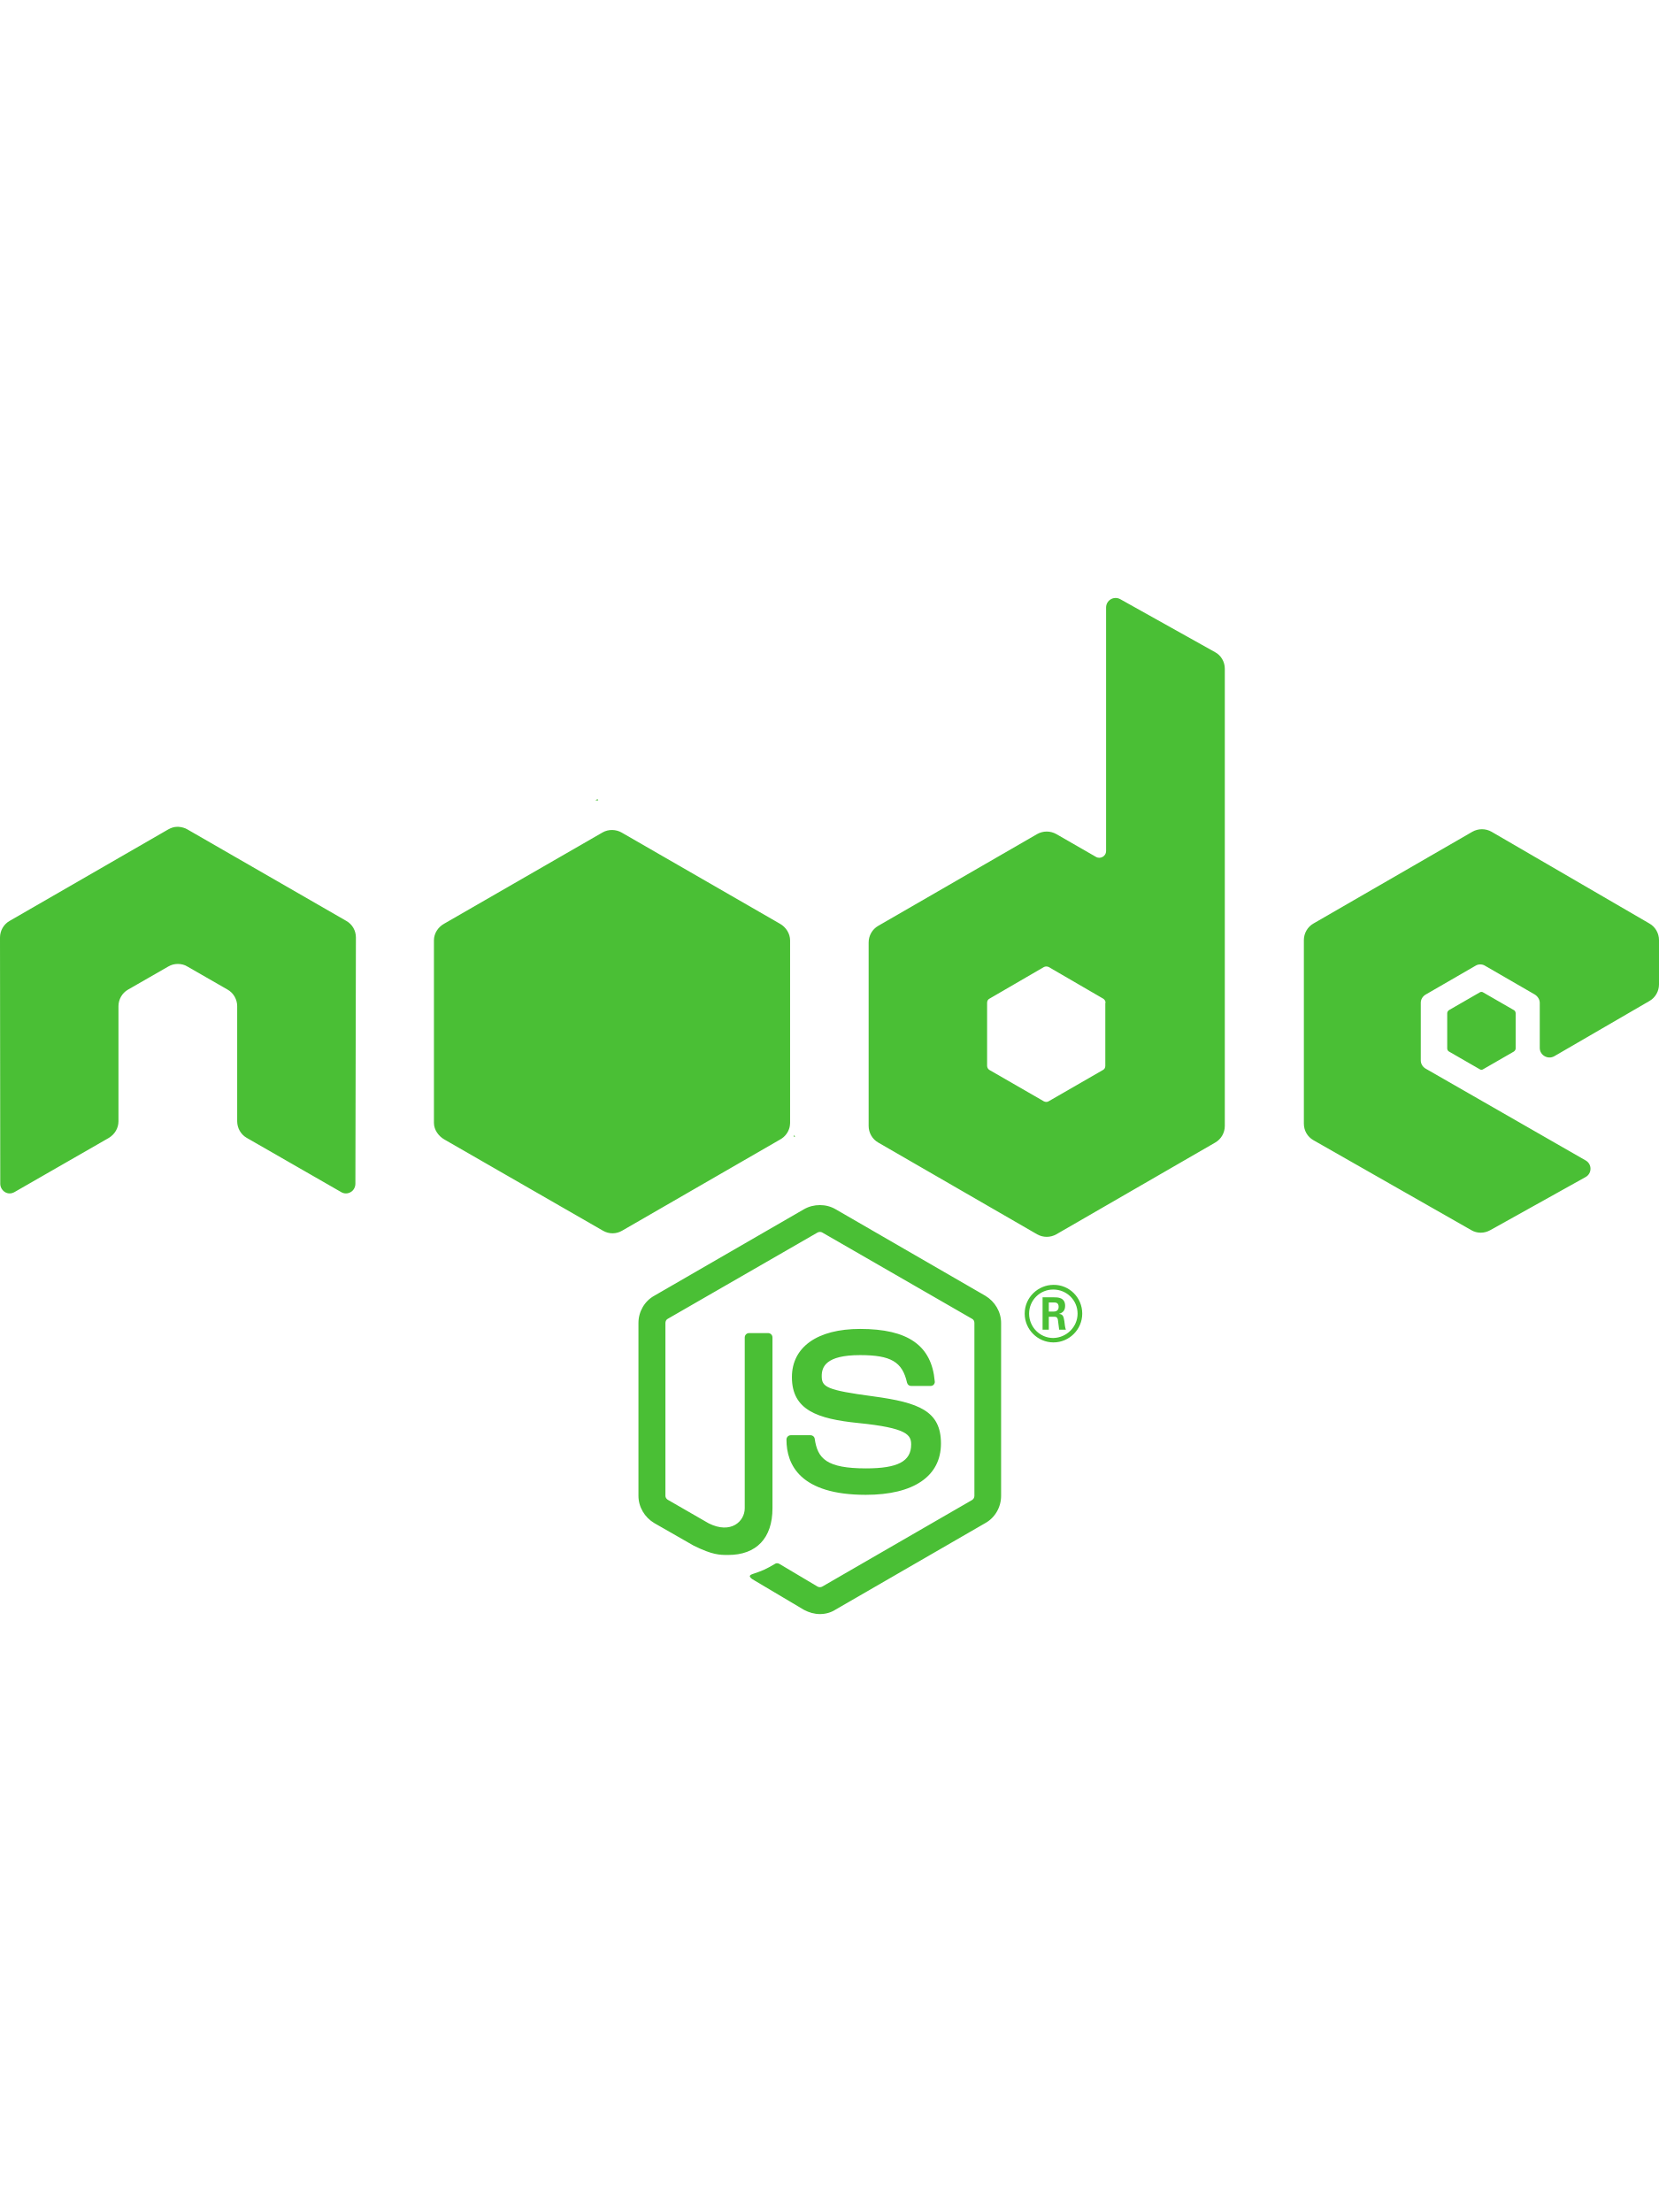
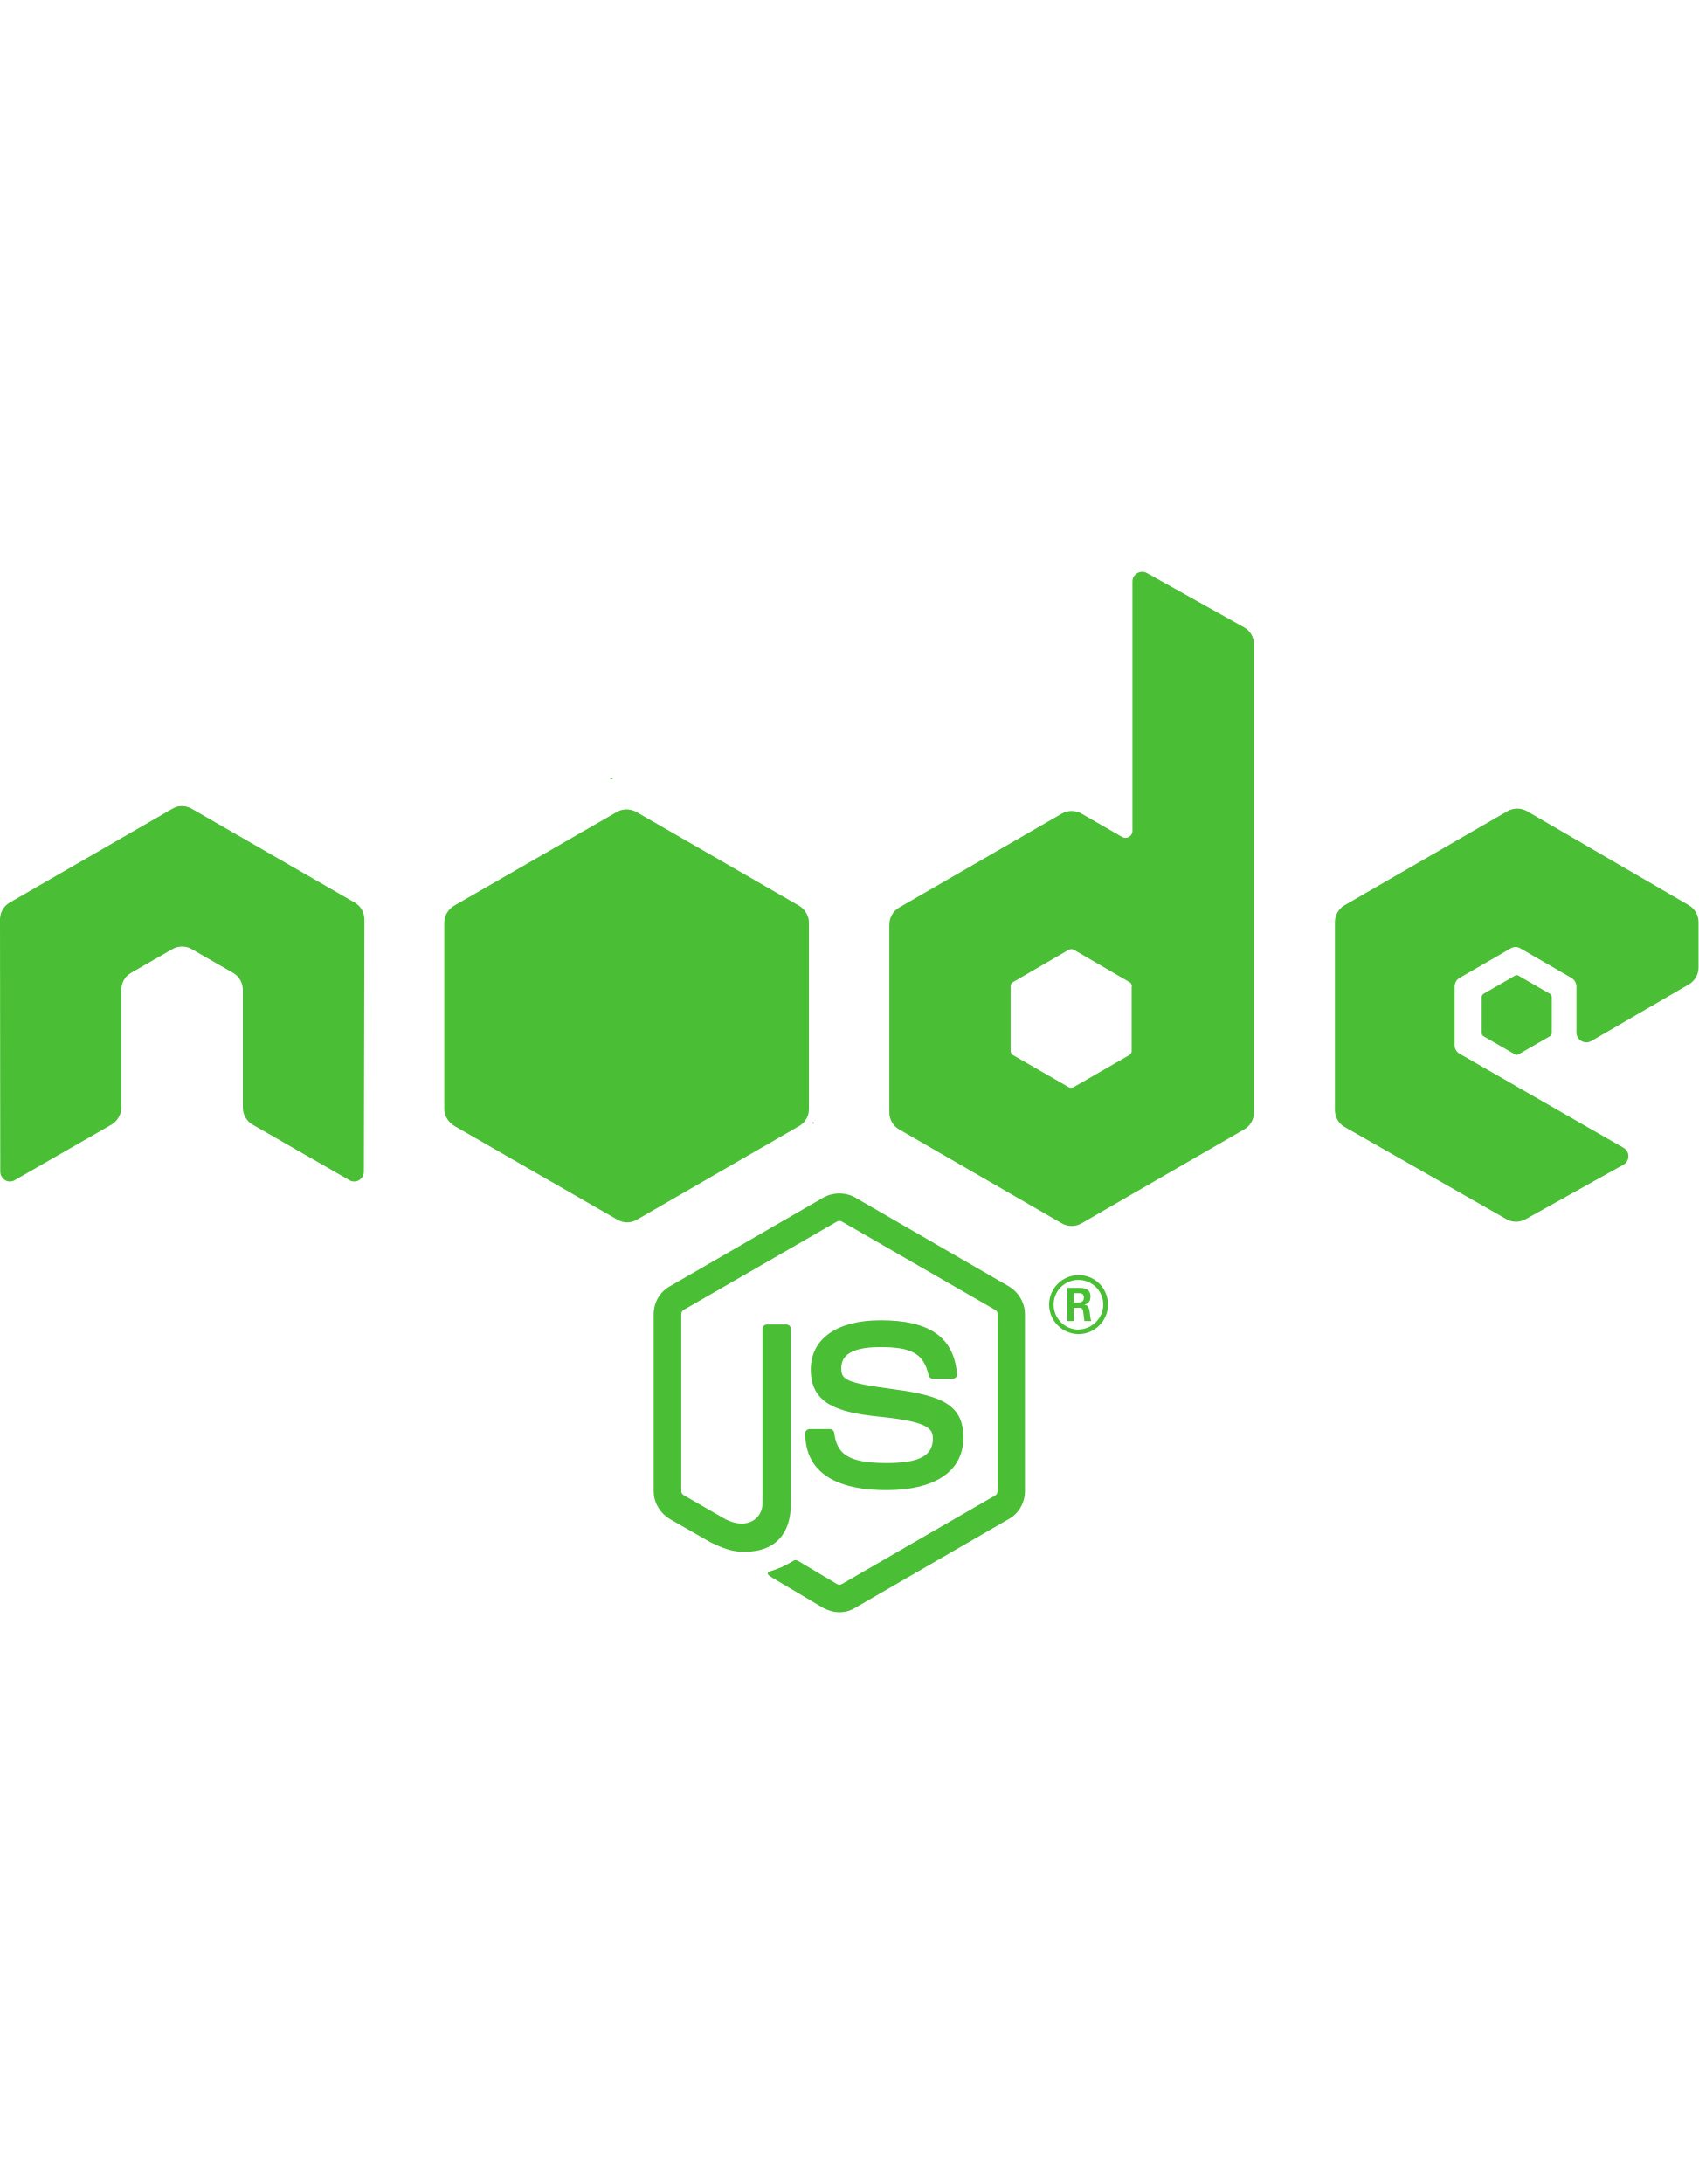
- <svg xmlns="http://www.w3.org/2000/svg" viewBox="0 0 640 512" width="96" height="128">
+ <svg xmlns="http://www.w3.org/2000/svg" viewBox="0 0 640 512" width="70" height="90">
  <path fill="#4ABF35" d="M316.3 452c-2.1 0-4.2-.6-6.1-1.6L291 439c-2.9-1.6-1.5-2.2-.5-2.5 3.8-1.3 4.6-1.6 8.7-4 .4-.2 1-.1 1.4.1l14.8 8.8c.5.3 1.3.3 1.8 0L375 408c.5-.3.9-.9.9-1.6v-66.7c0-.7-.3-1.3-.9-1.6l-57.8-33.3c-.5-.3-1.2-.3-1.8 0l-57.8 33.3c-.6.3-.9 1-.9 1.6v66.7c0 .6.4 1.2.9 1.5l15.8 9.1c8.6 4.3 13.9-.8 13.9-5.8v-65.9c0-.9.7-1.7 1.7-1.7h7.3c.9 0 1.7.7 1.7 1.7v65.9c0 11.5-6.2 18-17.1 18-3.3 0-6 0-13.3-3.6l-15.2-8.7c-3.7-2.2-6.1-6.2-6.1-10.5v-66.7c0-4.3 2.3-8.4 6.1-10.5l57.8-33.4c3.7-2.1 8.5-2.1 12.1 0l57.8 33.4c3.7 2.2 6.1 6.2 6.1 10.5v66.7c0 4.3-2.3 8.4-6.1 10.5l-57.8 33.4c-1.7 1.1-3.8 1.7-6 1.7zm46.7-65.8c0-12.5-8.4-15.8-26.2-18.2-18-2.4-19.8-3.6-19.8-7.8 0-3.5 1.5-8.1 14.8-8.1 11.9 0 16.3 2.6 18.1 10.6.2.8.8 1.3 1.6 1.3h7.5c.5 0 .9-.2 1.2-.5.3-.4.5-.8.4-1.3-1.2-13.8-10.3-20.2-28.8-20.2-16.5 0-26.3 7-26.3 18.6 0 12.7 9.8 16.1 25.6 17.7 18.9 1.9 20.4 4.6 20.4 8.3 0 6.5-5.2 9.2-17.4 9.2-15.3 0-18.7-3.8-19.8-11.4-.1-.8-.8-1.4-1.7-1.4h-7.5c-.9 0-1.7.7-1.7 1.7 0 9.7 5.3 21.3 30.6 21.3 18.5 0 29-7.2 29-19.8zm54.5-50.1c0 6.1-5 11.1-11.1 11.1s-11.1-5-11.1-11.1c0-6.3 5.2-11.1 11.1-11.1 6-.1 11.1 4.8 11.1 11.1zm-1.8 0c0-5.2-4.2-9.3-9.4-9.3-5.1 0-9.3 4.1-9.3 9.3 0 5.2 4.2 9.4 9.3 9.4 5.2-.1 9.4-4.3 9.4-9.4zm-4.5 6.2h-2.6c-.1-.6-.5-3.8-.5-3.9-.2-.7-.4-1.1-1.3-1.1h-2.2v5h-2.4v-12.5h4.3c1.5 0 4.4 0 4.4 3.3 0 2.3-1.5 2.8-2.4 3.1 1.7.1 1.8 1.2 2.1 2.8.1 1 .3 2.7.6 3.3zm-2.8-8.8c0-1.7-1.2-1.7-1.8-1.7h-2v3.5h1.9c1.6 0 1.9-1.1 1.9-1.8zM137.3 191c0-2.7-1.4-5.1-3.7-6.4l-61.3-35.3c-1-.6-2.2-.9-3.4-1h-.6c-1.2 0-2.3.4-3.4 1L3.7 184.6C1.4 185.9 0 188.4 0 191l.1 95c0 1.3.7 2.5 1.8 3.2 1.1.7 2.5.7 3.7 0L42 268.3c2.3-1.4 3.7-3.8 3.7-6.4v-44.4c0-2.6 1.4-5.1 3.7-6.4l15.5-8.9c1.2-.7 2.4-1 3.7-1 1.3 0 2.6.3 3.7 1l15.5 8.9c2.3 1.3 3.7 3.8 3.7 6.4v44.4c0 2.6 1.4 5.1 3.7 6.4l36.4 20.9c1.1.7 2.6.7 3.7 0 1.1-.6 1.8-1.9 1.8-3.2l.2-95zM472.5 87.3v176.4c0 2.6-1.4 5.1-3.7 6.4l-61.3 35.4c-2.3 1.3-5.1 1.3-7.4 0l-61.3-35.4c-2.3-1.3-3.7-3.8-3.7-6.4v-70.8c0-2.6 1.4-5.1 3.7-6.4l61.3-35.4c2.3-1.3 5.1-1.3 7.4 0l15.3 8.8c1.7 1 3.9-.3 3.9-2.2v-94c0-2.8 3-4.6 5.5-3.2l36.5 20.4c2.3 1.2 3.8 3.7 3.8 6.4zm-46 128.9c0-.7-.4-1.3-.9-1.6l-21-12.2c-.6-.3-1.3-.3-1.9 0l-21 12.2c-.6.3-.9.9-.9 1.6v24.3c0 .7.4 1.3.9 1.6l21 12.1c.6.3 1.3.3 1.8 0l21-12.1c.6-.3.9-.9.9-1.6v-24.3zm209.8-.7c2.3-1.3 3.7-3.8 3.7-6.4V192c0-2.6-1.4-5.1-3.7-6.4l-60.9-35.4c-2.3-1.3-5.1-1.3-7.4 0l-61.3 35.4c-2.3 1.3-3.7 3.8-3.7 6.4v70.8c0 2.7 1.4 5.1 3.7 6.4l60.9 34.7c2.2 1.3 5 1.3 7.3 0l36.8-20.5c2.5-1.4 2.5-5 0-6.4L550 241.6c-1.2-.7-1.9-1.9-1.9-3.2v-22.2c0-1.3.7-2.5 1.9-3.2l19.2-11.1c1.1-.7 2.6-.7 3.7 0l19.2 11.1c1.1.7 1.9 1.9 1.9 3.2v17.4c0 2.8 3.1 4.6 5.6 3.2l36.7-21.3zM559 219c-.4.3-.7.7-.7 1.2v13.6c0 .5.3 1 .7 1.2l11.8 6.8c.4.3 1 .3 1.4 0L584 235c.4-.3.7-.7.7-1.2v-13.6c0-.5-.3-1-.7-1.2l-11.8-6.8c-.4-.3-1-.3-1.4 0L559 219zm-254.2 43.5v-70.4c0-2.6-1.6-5.1-3.9-6.4l-61.1-35.2c-2.1-1.2-5-1.4-7.4 0l-61.1 35.2c-2.3 1.3-3.9 3.7-3.9 6.4v70.4c0 2.8 1.9 5.2 4 6.4l61.2 35.2c2.4 1.4 5.2 1.3 7.4 0l61-35.2c1.8-1 3.1-2.7 3.6-4.7.1-.5.2-1.1.2-1.7zm-74.3-124.9l-.8.5h1.1l-.3-.5zm76.2 130.2l-.4-.7v.9l.4-.2z" />
</svg>
